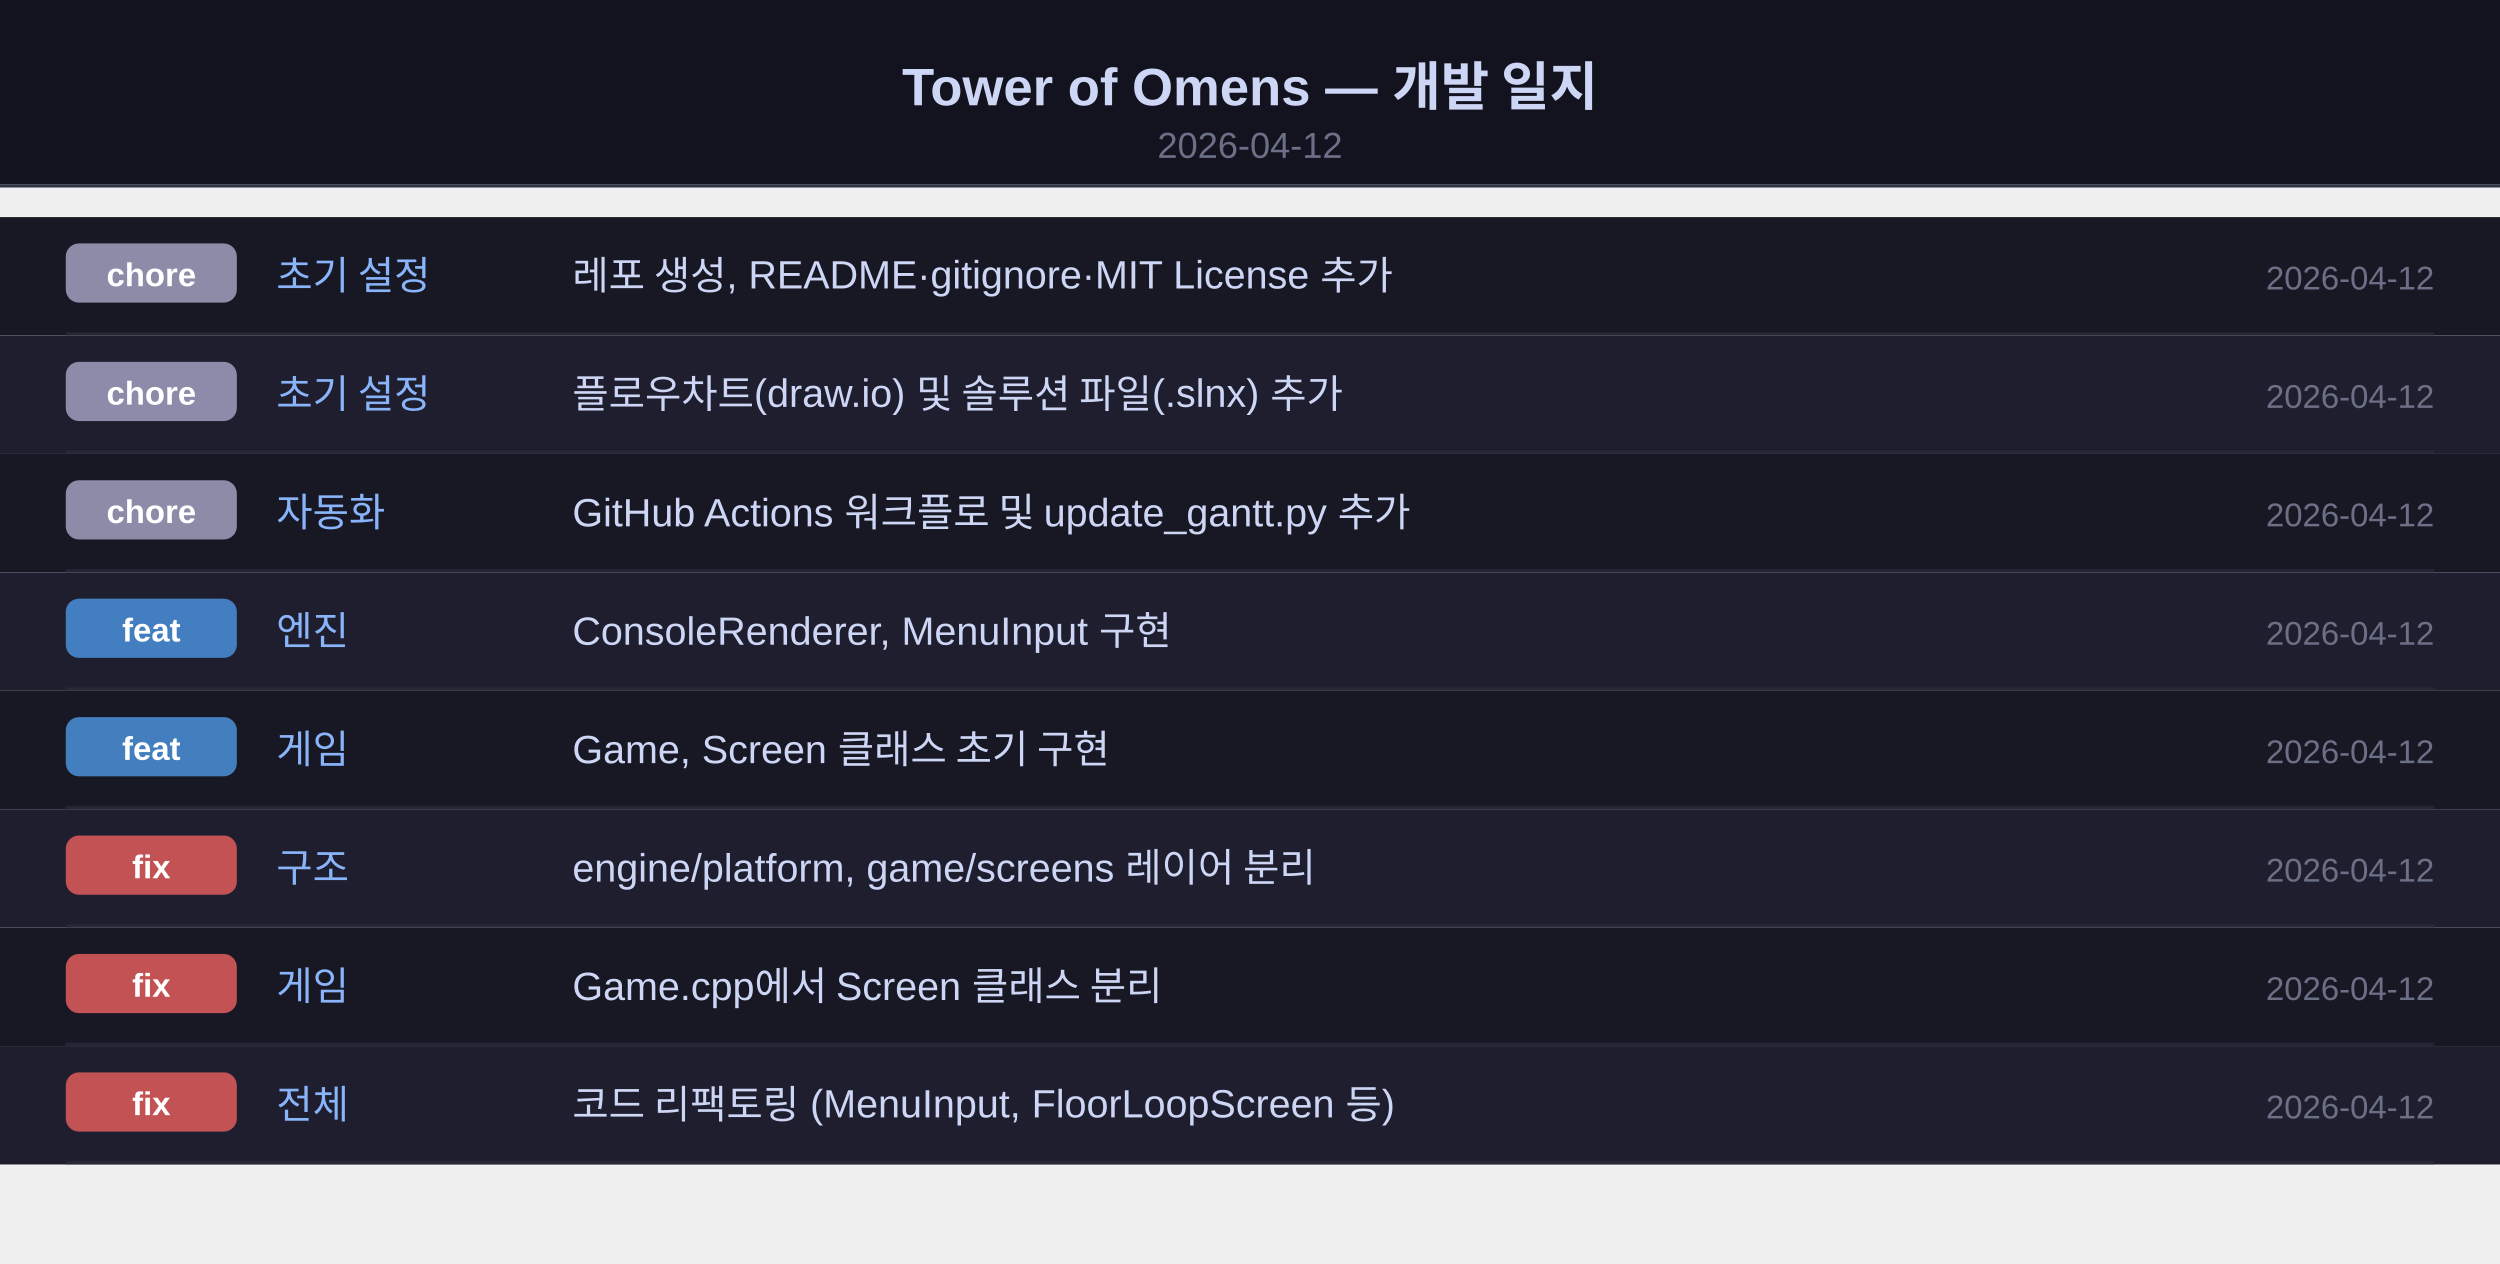
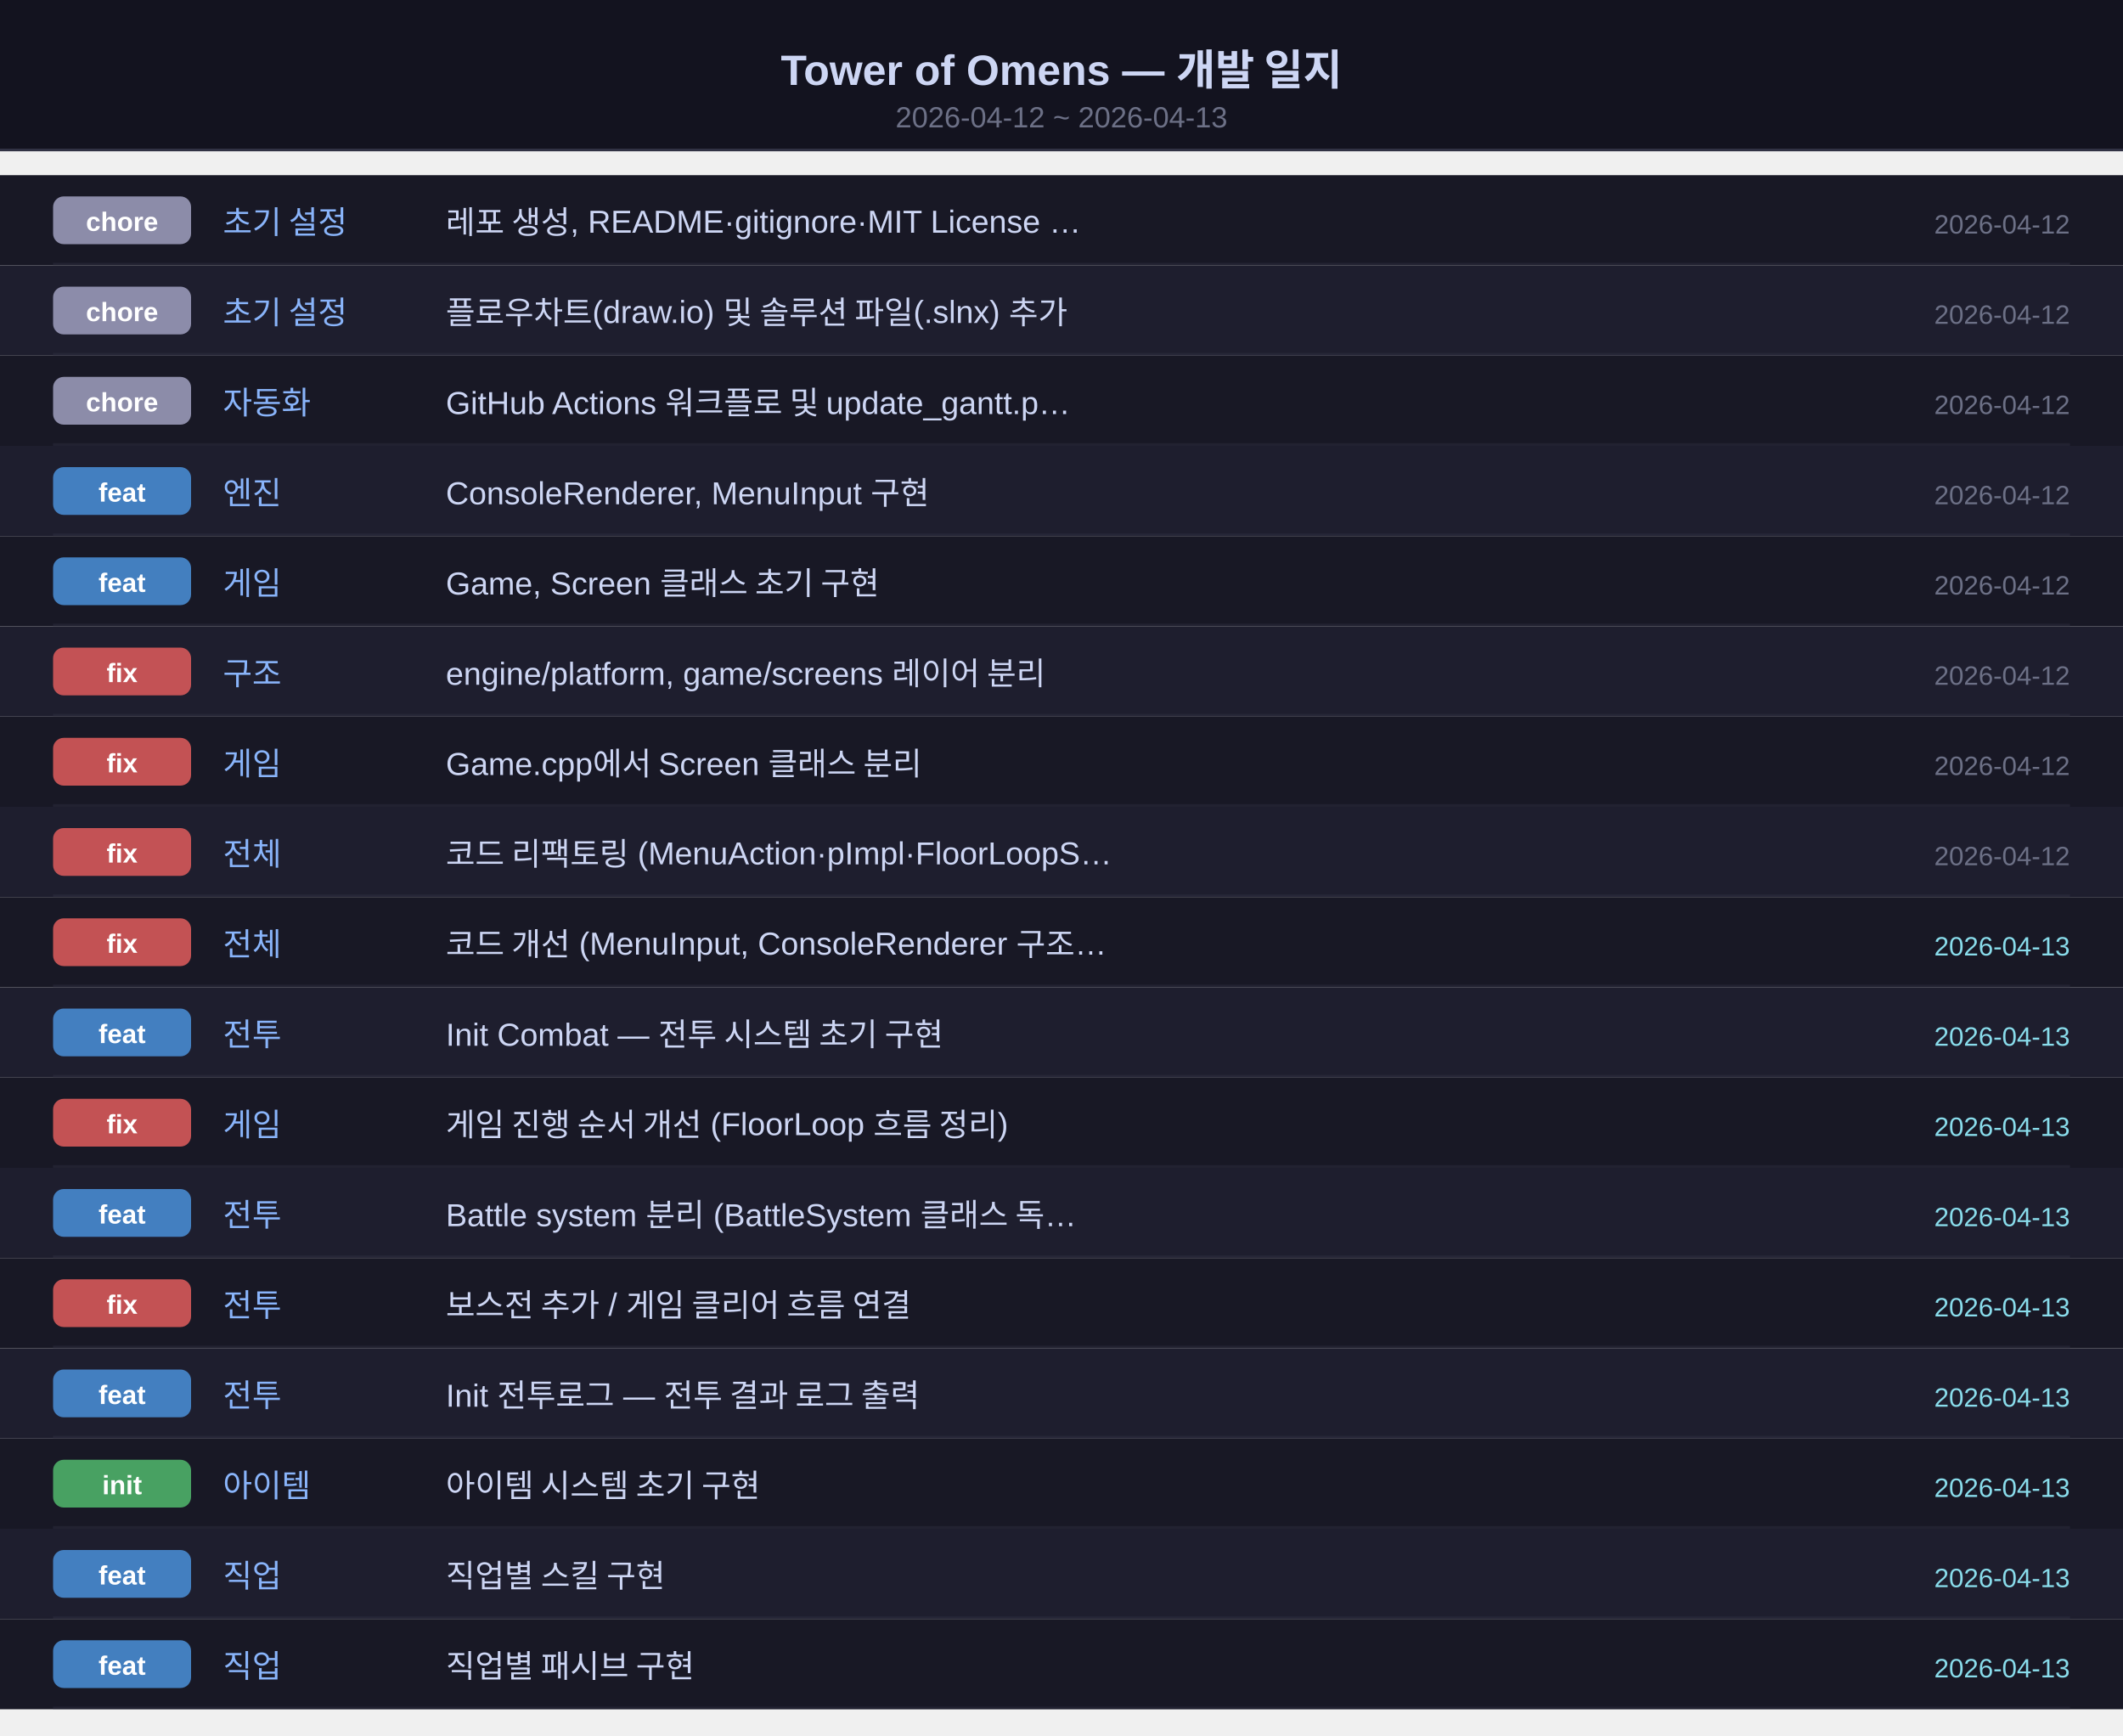
- <svg xmlns="http://www.w3.org/2000/svg" width="760" height="384" style="font-family:'Segoe UI',Arial,sans-serif;background:#1e1e2e;">
-   <rect width="760" height="56" fill="#13131f" />
-   <text x="380" y="32" text-anchor="middle" font-size="16" font-weight="bold" fill="#cdd6f4">Tower of Omens — 개발 일지</text>
-   <text x="380" y="48" text-anchor="middle" font-size="11" fill="#6c7086">2026-04-12</text>
-   <rect x="0" y="56" width="760" height="1" fill="#313244" />
-   <rect x="0" y="66" width="760" height="36" fill="#181825" />
+ <svg xmlns="http://www.w3.org/2000/svg" width="800" height="654" style="font-family:'Segoe UI',Arial,sans-serif;background:#1e1e2e;">
+   <rect width="800" height="56" fill="#13131f" />
+   <text x="400" y="32" text-anchor="middle" font-size="16" font-weight="bold" fill="#cdd6f4">Tower of Omens — 개발 일지</text>
+   <text x="400" y="48" text-anchor="middle" font-size="11" fill="#6c7086">2026-04-12 ~ 2026-04-13</text>
+   <rect x="0" y="56" width="800" height="1" fill="#313244" />
+   <rect x="0" y="66" width="800" height="34" fill="#181825" />
  <rect x="20" y="74" width="52" height="18" rx="4" fill="#A0A0C0" opacity="0.85" />
  <text x="46" y="87" text-anchor="middle" font-size="10" font-weight="bold" fill="#ffffff">chore</text>
  <text x="84" y="88" font-size="12" fill="#89b4fa">초기 설정</text>
-   <text x="174" y="88" font-size="12" fill="#cdd6f4">레포 생성, README·gitignore·MIT License 추가</text>
-   <text x="740" y="88" text-anchor="end" font-size="10" fill="#6c7086">2026-04-12</text>
-   <rect x="20" y="101" width="720" height="1" fill="#313244" opacity="0.5" />
-   <rect x="0" y="102" width="760" height="36" fill="#1e1e2e" />
-   <rect x="20" y="110" width="52" height="18" rx="4" fill="#A0A0C0" opacity="0.85" />
-   <text x="46" y="123" text-anchor="middle" font-size="10" font-weight="bold" fill="#ffffff">chore</text>
-   <text x="84" y="124" font-size="12" fill="#89b4fa">초기 설정</text>
-   <text x="174" y="124" font-size="12" fill="#cdd6f4">플로우차트(draw.io) 및 솔루션 파일(.slnx) 추가</text>
-   <text x="740" y="124" text-anchor="end" font-size="10" fill="#6c7086">2026-04-12</text>
-   <rect x="20" y="137" width="720" height="1" fill="#313244" opacity="0.5" />
-   <rect x="0" y="138" width="760" height="36" fill="#181825" />
-   <rect x="20" y="146" width="52" height="18" rx="4" fill="#A0A0C0" opacity="0.85" />
-   <text x="46" y="159" text-anchor="middle" font-size="10" font-weight="bold" fill="#ffffff">chore</text>
-   <text x="84" y="160" font-size="12" fill="#89b4fa">자동화</text>
-   <text x="174" y="160" font-size="12" fill="#cdd6f4">GitHub Actions 워크플로 및 update_gantt.py 추가</text>
-   <text x="740" y="160" text-anchor="end" font-size="10" fill="#6c7086">2026-04-12</text>
-   <rect x="20" y="173" width="720" height="1" fill="#313244" opacity="0.5" />
-   <rect x="0" y="174" width="760" height="36" fill="#1e1e2e" />
-   <rect x="20" y="182" width="52" height="18" rx="4" fill="#4A90D9" opacity="0.85" />
-   <text x="46" y="195" text-anchor="middle" font-size="10" font-weight="bold" fill="#ffffff">feat</text>
-   <text x="84" y="196" font-size="12" fill="#89b4fa">엔진</text>
-   <text x="174" y="196" font-size="12" fill="#cdd6f4">ConsoleRenderer, MenuInput 구현</text>
-   <text x="740" y="196" text-anchor="end" font-size="10" fill="#6c7086">2026-04-12</text>
-   <rect x="20" y="209" width="720" height="1" fill="#313244" opacity="0.5" />
-   <rect x="0" y="210" width="760" height="36" fill="#181825" />
-   <rect x="20" y="218" width="52" height="18" rx="4" fill="#4A90D9" opacity="0.85" />
-   <text x="46" y="231" text-anchor="middle" font-size="10" font-weight="bold" fill="#ffffff">feat</text>
-   <text x="84" y="232" font-size="12" fill="#89b4fa">게임</text>
-   <text x="174" y="232" font-size="12" fill="#cdd6f4">Game, Screen 클래스 초기 구현</text>
-   <text x="740" y="232" text-anchor="end" font-size="10" fill="#6c7086">2026-04-12</text>
-   <rect x="20" y="245" width="720" height="1" fill="#313244" opacity="0.5" />
-   <rect x="0" y="246" width="760" height="36" fill="#1e1e2e" />
-   <rect x="20" y="254" width="52" height="18" rx="4" fill="#E05C5C" opacity="0.85" />
-   <text x="46" y="267" text-anchor="middle" font-size="10" font-weight="bold" fill="#ffffff">fix</text>
-   <text x="84" y="268" font-size="12" fill="#89b4fa">구조</text>
-   <text x="174" y="268" font-size="12" fill="#cdd6f4">engine/platform, game/screens 레이어 분리</text>
-   <text x="740" y="268" text-anchor="end" font-size="10" fill="#6c7086">2026-04-12</text>
-   <rect x="20" y="281" width="720" height="1" fill="#313244" opacity="0.5" />
-   <rect x="0" y="282" width="760" height="36" fill="#181825" />
-   <rect x="20" y="290" width="52" height="18" rx="4" fill="#E05C5C" opacity="0.85" />
-   <text x="46" y="303" text-anchor="middle" font-size="10" font-weight="bold" fill="#ffffff">fix</text>
-   <text x="84" y="304" font-size="12" fill="#89b4fa">게임</text>
-   <text x="174" y="304" font-size="12" fill="#cdd6f4">Game.cpp에서 Screen 클래스 분리</text>
-   <text x="740" y="304" text-anchor="end" font-size="10" fill="#6c7086">2026-04-12</text>
-   <rect x="20" y="317" width="720" height="1" fill="#313244" opacity="0.5" />
-   <rect x="0" y="318" width="760" height="36" fill="#1e1e2e" />
-   <rect x="20" y="326" width="52" height="18" rx="4" fill="#E05C5C" opacity="0.85" />
-   <text x="46" y="339" text-anchor="middle" font-size="10" font-weight="bold" fill="#ffffff">fix</text>
-   <text x="84" y="340" font-size="12" fill="#89b4fa">전체</text>
-   <text x="174" y="340" font-size="12" fill="#cdd6f4">코드 리팩토링 (MenuInput, FloorLoopScreen 등)</text>
-   <text x="740" y="340" text-anchor="end" font-size="10" fill="#6c7086">2026-04-12</text>
-   <rect x="20" y="353" width="720" height="1" fill="#313244" opacity="0.5" />
+   <text x="168" y="88" font-size="12" fill="#cdd6f4">레포 생성, README·gitignore·MIT License …</text>
+   <text x="780" y="88" text-anchor="end" font-size="10" fill="#6c7086">2026-04-12</text>
+   <rect x="20" y="99" width="760" height="1" fill="#313244" opacity="0.4" />
+   <rect x="0" y="100" width="800" height="34" fill="#1e1e2e" />
+   <rect x="20" y="108" width="52" height="18" rx="4" fill="#A0A0C0" opacity="0.85" />
+   <text x="46" y="121" text-anchor="middle" font-size="10" font-weight="bold" fill="#ffffff">chore</text>
+   <text x="84" y="122" font-size="12" fill="#89b4fa">초기 설정</text>
+   <text x="168" y="122" font-size="12" fill="#cdd6f4">플로우차트(draw.io) 및 솔루션 파일(.slnx) 추가</text>
+   <text x="780" y="122" text-anchor="end" font-size="10" fill="#6c7086">2026-04-12</text>
+   <rect x="20" y="133" width="760" height="1" fill="#313244" opacity="0.4" />
+   <rect x="0" y="134" width="800" height="34" fill="#181825" />
+   <rect x="20" y="142" width="52" height="18" rx="4" fill="#A0A0C0" opacity="0.85" />
+   <text x="46" y="155" text-anchor="middle" font-size="10" font-weight="bold" fill="#ffffff">chore</text>
+   <text x="84" y="156" font-size="12" fill="#89b4fa">자동화</text>
+   <text x="168" y="156" font-size="12" fill="#cdd6f4">GitHub Actions 워크플로 및 update_gantt.p…</text>
+   <text x="780" y="156" text-anchor="end" font-size="10" fill="#6c7086">2026-04-12</text>
+   <rect x="20" y="167" width="760" height="1" fill="#313244" opacity="0.4" />
+   <rect x="0" y="168" width="800" height="34" fill="#1e1e2e" />
+   <rect x="20" y="176" width="52" height="18" rx="4" fill="#4A90D9" opacity="0.85" />
+   <text x="46" y="189" text-anchor="middle" font-size="10" font-weight="bold" fill="#ffffff">feat</text>
+   <text x="84" y="190" font-size="12" fill="#89b4fa">엔진</text>
+   <text x="168" y="190" font-size="12" fill="#cdd6f4">ConsoleRenderer, MenuInput 구현</text>
+   <text x="780" y="190" text-anchor="end" font-size="10" fill="#6c7086">2026-04-12</text>
+   <rect x="20" y="201" width="760" height="1" fill="#313244" opacity="0.4" />
+   <rect x="0" y="202" width="800" height="34" fill="#181825" />
+   <rect x="20" y="210" width="52" height="18" rx="4" fill="#4A90D9" opacity="0.85" />
+   <text x="46" y="223" text-anchor="middle" font-size="10" font-weight="bold" fill="#ffffff">feat</text>
+   <text x="84" y="224" font-size="12" fill="#89b4fa">게임</text>
+   <text x="168" y="224" font-size="12" fill="#cdd6f4">Game, Screen 클래스 초기 구현</text>
+   <text x="780" y="224" text-anchor="end" font-size="10" fill="#6c7086">2026-04-12</text>
+   <rect x="20" y="235" width="760" height="1" fill="#313244" opacity="0.4" />
+   <rect x="0" y="236" width="800" height="34" fill="#1e1e2e" />
+   <rect x="20" y="244" width="52" height="18" rx="4" fill="#E05C5C" opacity="0.85" />
+   <text x="46" y="257" text-anchor="middle" font-size="10" font-weight="bold" fill="#ffffff">fix</text>
+   <text x="84" y="258" font-size="12" fill="#89b4fa">구조</text>
+   <text x="168" y="258" font-size="12" fill="#cdd6f4">engine/platform, game/screens 레이어 분리</text>
+   <text x="780" y="258" text-anchor="end" font-size="10" fill="#6c7086">2026-04-12</text>
+   <rect x="20" y="269" width="760" height="1" fill="#313244" opacity="0.4" />
+   <rect x="0" y="270" width="800" height="34" fill="#181825" />
+   <rect x="20" y="278" width="52" height="18" rx="4" fill="#E05C5C" opacity="0.85" />
+   <text x="46" y="291" text-anchor="middle" font-size="10" font-weight="bold" fill="#ffffff">fix</text>
+   <text x="84" y="292" font-size="12" fill="#89b4fa">게임</text>
+   <text x="168" y="292" font-size="12" fill="#cdd6f4">Game.cpp에서 Screen 클래스 분리</text>
+   <text x="780" y="292" text-anchor="end" font-size="10" fill="#6c7086">2026-04-12</text>
+   <rect x="20" y="303" width="760" height="1" fill="#313244" opacity="0.4" />
+   <rect x="0" y="304" width="800" height="34" fill="#1e1e2e" />
+   <rect x="20" y="312" width="52" height="18" rx="4" fill="#E05C5C" opacity="0.85" />
+   <text x="46" y="325" text-anchor="middle" font-size="10" font-weight="bold" fill="#ffffff">fix</text>
+   <text x="84" y="326" font-size="12" fill="#89b4fa">전체</text>
+   <text x="168" y="326" font-size="12" fill="#cdd6f4">코드 리팩토링 (MenuAction·pImpl·FloorLoopS…</text>
+   <text x="780" y="326" text-anchor="end" font-size="10" fill="#6c7086">2026-04-12</text>
+   <rect x="20" y="337" width="760" height="1" fill="#313244" opacity="0.4" />
+   <rect x="0" y="338" width="800" height="34" fill="#181825" />
+   <rect x="20" y="346" width="52" height="18" rx="4" fill="#E05C5C" opacity="0.85" />
+   <text x="46" y="359" text-anchor="middle" font-size="10" font-weight="bold" fill="#ffffff">fix</text>
+   <text x="84" y="360" font-size="12" fill="#89b4fa">전체</text>
+   <text x="168" y="360" font-size="12" fill="#cdd6f4">코드 개선 (MenuInput, ConsoleRenderer 구조…</text>
+   <text x="780" y="360" text-anchor="end" font-size="10" fill="#89dceb">2026-04-13</text>
+   <rect x="20" y="371" width="760" height="1" fill="#313244" opacity="0.4" />
+   <rect x="0" y="372" width="800" height="34" fill="#1e1e2e" />
+   <rect x="20" y="380" width="52" height="18" rx="4" fill="#4A90D9" opacity="0.85" />
+   <text x="46" y="393" text-anchor="middle" font-size="10" font-weight="bold" fill="#ffffff">feat</text>
+   <text x="84" y="394" font-size="12" fill="#89b4fa">전투</text>
+   <text x="168" y="394" font-size="12" fill="#cdd6f4">Init Combat — 전투 시스템 초기 구현</text>
+   <text x="780" y="394" text-anchor="end" font-size="10" fill="#89dceb">2026-04-13</text>
+   <rect x="20" y="405" width="760" height="1" fill="#313244" opacity="0.4" />
+   <rect x="0" y="406" width="800" height="34" fill="#181825" />
+   <rect x="20" y="414" width="52" height="18" rx="4" fill="#E05C5C" opacity="0.85" />
+   <text x="46" y="427" text-anchor="middle" font-size="10" font-weight="bold" fill="#ffffff">fix</text>
+   <text x="84" y="428" font-size="12" fill="#89b4fa">게임</text>
+   <text x="168" y="428" font-size="12" fill="#cdd6f4">게임 진행 순서 개선 (FloorLoop 흐름 정리)</text>
+   <text x="780" y="428" text-anchor="end" font-size="10" fill="#89dceb">2026-04-13</text>
+   <rect x="20" y="439" width="760" height="1" fill="#313244" opacity="0.4" />
+   <rect x="0" y="440" width="800" height="34" fill="#1e1e2e" />
+   <rect x="20" y="448" width="52" height="18" rx="4" fill="#4A90D9" opacity="0.85" />
+   <text x="46" y="461" text-anchor="middle" font-size="10" font-weight="bold" fill="#ffffff">feat</text>
+   <text x="84" y="462" font-size="12" fill="#89b4fa">전투</text>
+   <text x="168" y="462" font-size="12" fill="#cdd6f4">Battle system 분리 (BattleSystem 클래스 독…</text>
+   <text x="780" y="462" text-anchor="end" font-size="10" fill="#89dceb">2026-04-13</text>
+   <rect x="20" y="473" width="760" height="1" fill="#313244" opacity="0.4" />
+   <rect x="0" y="474" width="800" height="34" fill="#181825" />
+   <rect x="20" y="482" width="52" height="18" rx="4" fill="#E05C5C" opacity="0.85" />
+   <text x="46" y="495" text-anchor="middle" font-size="10" font-weight="bold" fill="#ffffff">fix</text>
+   <text x="84" y="496" font-size="12" fill="#89b4fa">전투</text>
+   <text x="168" y="496" font-size="12" fill="#cdd6f4">보스전 추가 / 게임 클리어 흐름 연결</text>
+   <text x="780" y="496" text-anchor="end" font-size="10" fill="#89dceb">2026-04-13</text>
+   <rect x="20" y="507" width="760" height="1" fill="#313244" opacity="0.4" />
+   <rect x="0" y="508" width="800" height="34" fill="#1e1e2e" />
+   <rect x="20" y="516" width="52" height="18" rx="4" fill="#4A90D9" opacity="0.85" />
+   <text x="46" y="529" text-anchor="middle" font-size="10" font-weight="bold" fill="#ffffff">feat</text>
+   <text x="84" y="530" font-size="12" fill="#89b4fa">전투</text>
+   <text x="168" y="530" font-size="12" fill="#cdd6f4">Init 전투로그 — 전투 결과 로그 출력</text>
+   <text x="780" y="530" text-anchor="end" font-size="10" fill="#89dceb">2026-04-13</text>
+   <rect x="20" y="541" width="760" height="1" fill="#313244" opacity="0.4" />
+   <rect x="0" y="542" width="800" height="34" fill="#181825" />
+   <rect x="20" y="550" width="52" height="18" rx="4" fill="#50B86C" opacity="0.85" />
+   <text x="46" y="563" text-anchor="middle" font-size="10" font-weight="bold" fill="#ffffff">init</text>
+   <text x="84" y="564" font-size="12" fill="#89b4fa">아이템</text>
+   <text x="168" y="564" font-size="12" fill="#cdd6f4">아이템 시스템 초기 구현</text>
+   <text x="780" y="564" text-anchor="end" font-size="10" fill="#89dceb">2026-04-13</text>
+   <rect x="20" y="575" width="760" height="1" fill="#313244" opacity="0.4" />
+   <rect x="0" y="576" width="800" height="34" fill="#1e1e2e" />
+   <rect x="20" y="584" width="52" height="18" rx="4" fill="#4A90D9" opacity="0.85" />
+   <text x="46" y="597" text-anchor="middle" font-size="10" font-weight="bold" fill="#ffffff">feat</text>
+   <text x="84" y="598" font-size="12" fill="#89b4fa">직업</text>
+   <text x="168" y="598" font-size="12" fill="#cdd6f4">직업별 스킬 구현</text>
+   <text x="780" y="598" text-anchor="end" font-size="10" fill="#89dceb">2026-04-13</text>
+   <rect x="20" y="609" width="760" height="1" fill="#313244" opacity="0.4" />
+   <rect x="0" y="610" width="800" height="34" fill="#181825" />
+   <rect x="20" y="618" width="52" height="18" rx="4" fill="#4A90D9" opacity="0.85" />
+   <text x="46" y="631" text-anchor="middle" font-size="10" font-weight="bold" fill="#ffffff">feat</text>
+   <text x="84" y="632" font-size="12" fill="#89b4fa">직업</text>
+   <text x="168" y="632" font-size="12" fill="#cdd6f4">직업별 패시브 구현</text>
+   <text x="780" y="632" text-anchor="end" font-size="10" fill="#89dceb">2026-04-13</text>
+   <rect x="20" y="643" width="760" height="1" fill="#313244" opacity="0.4" />
</svg>
